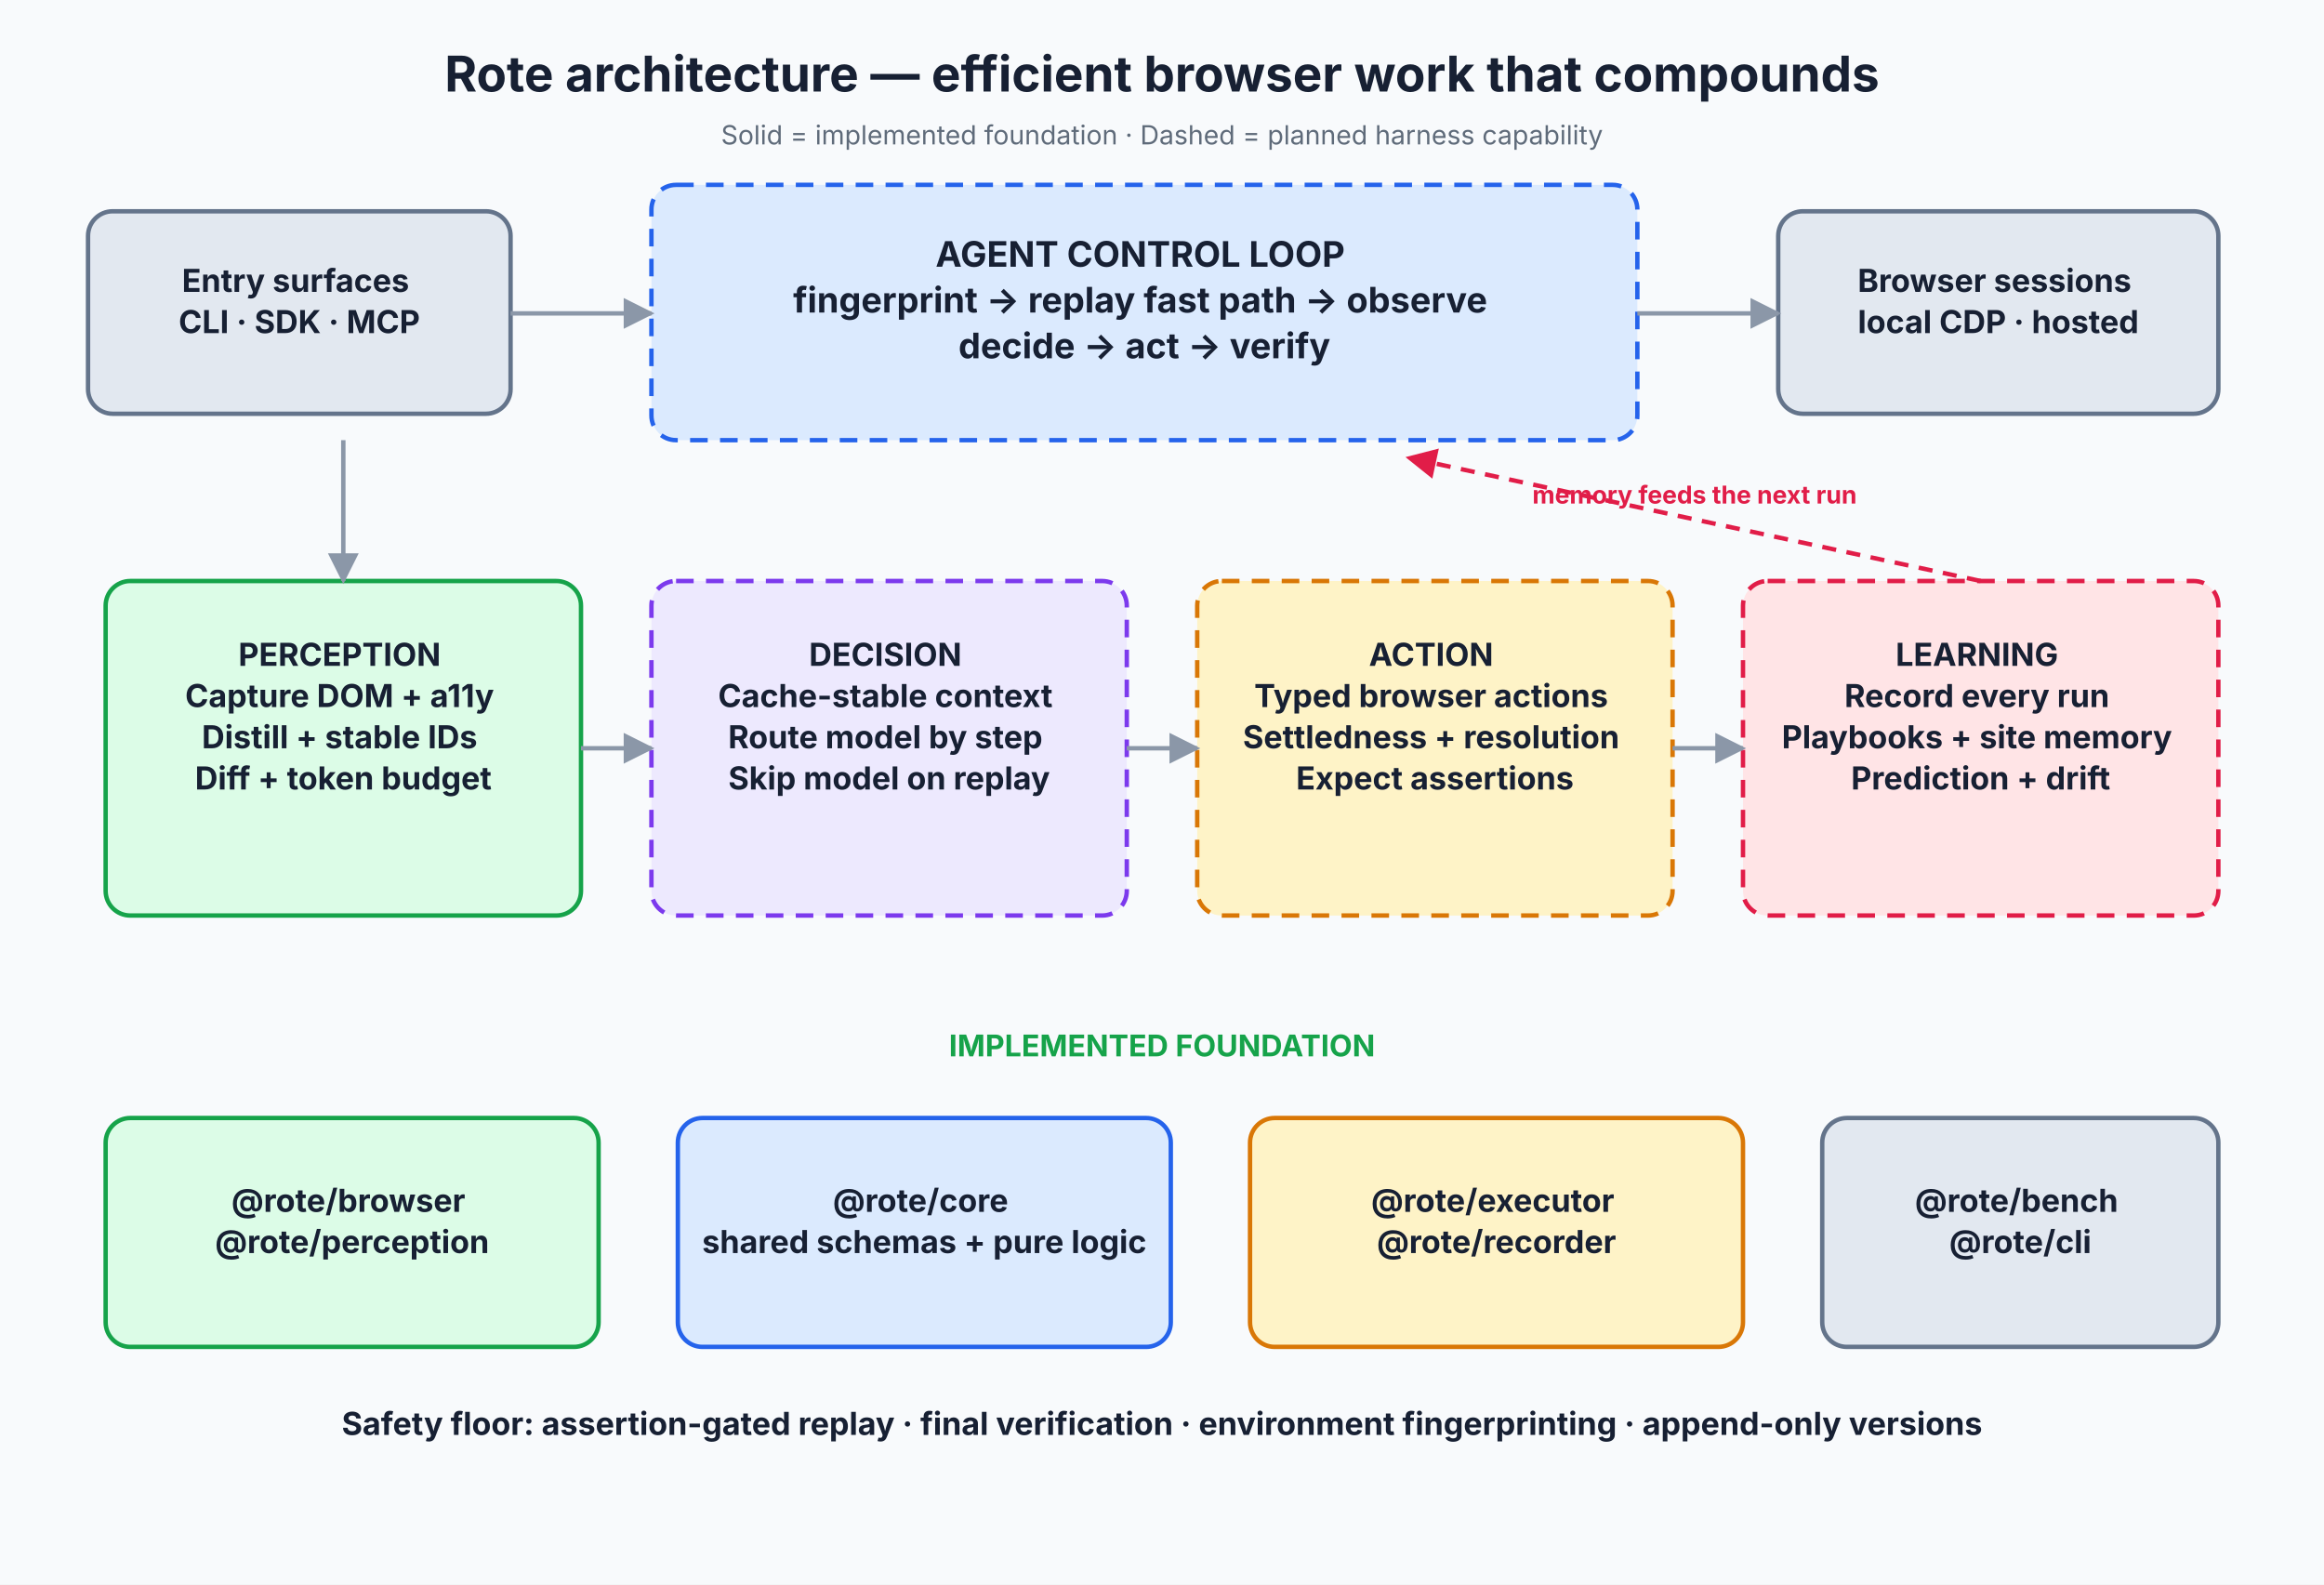
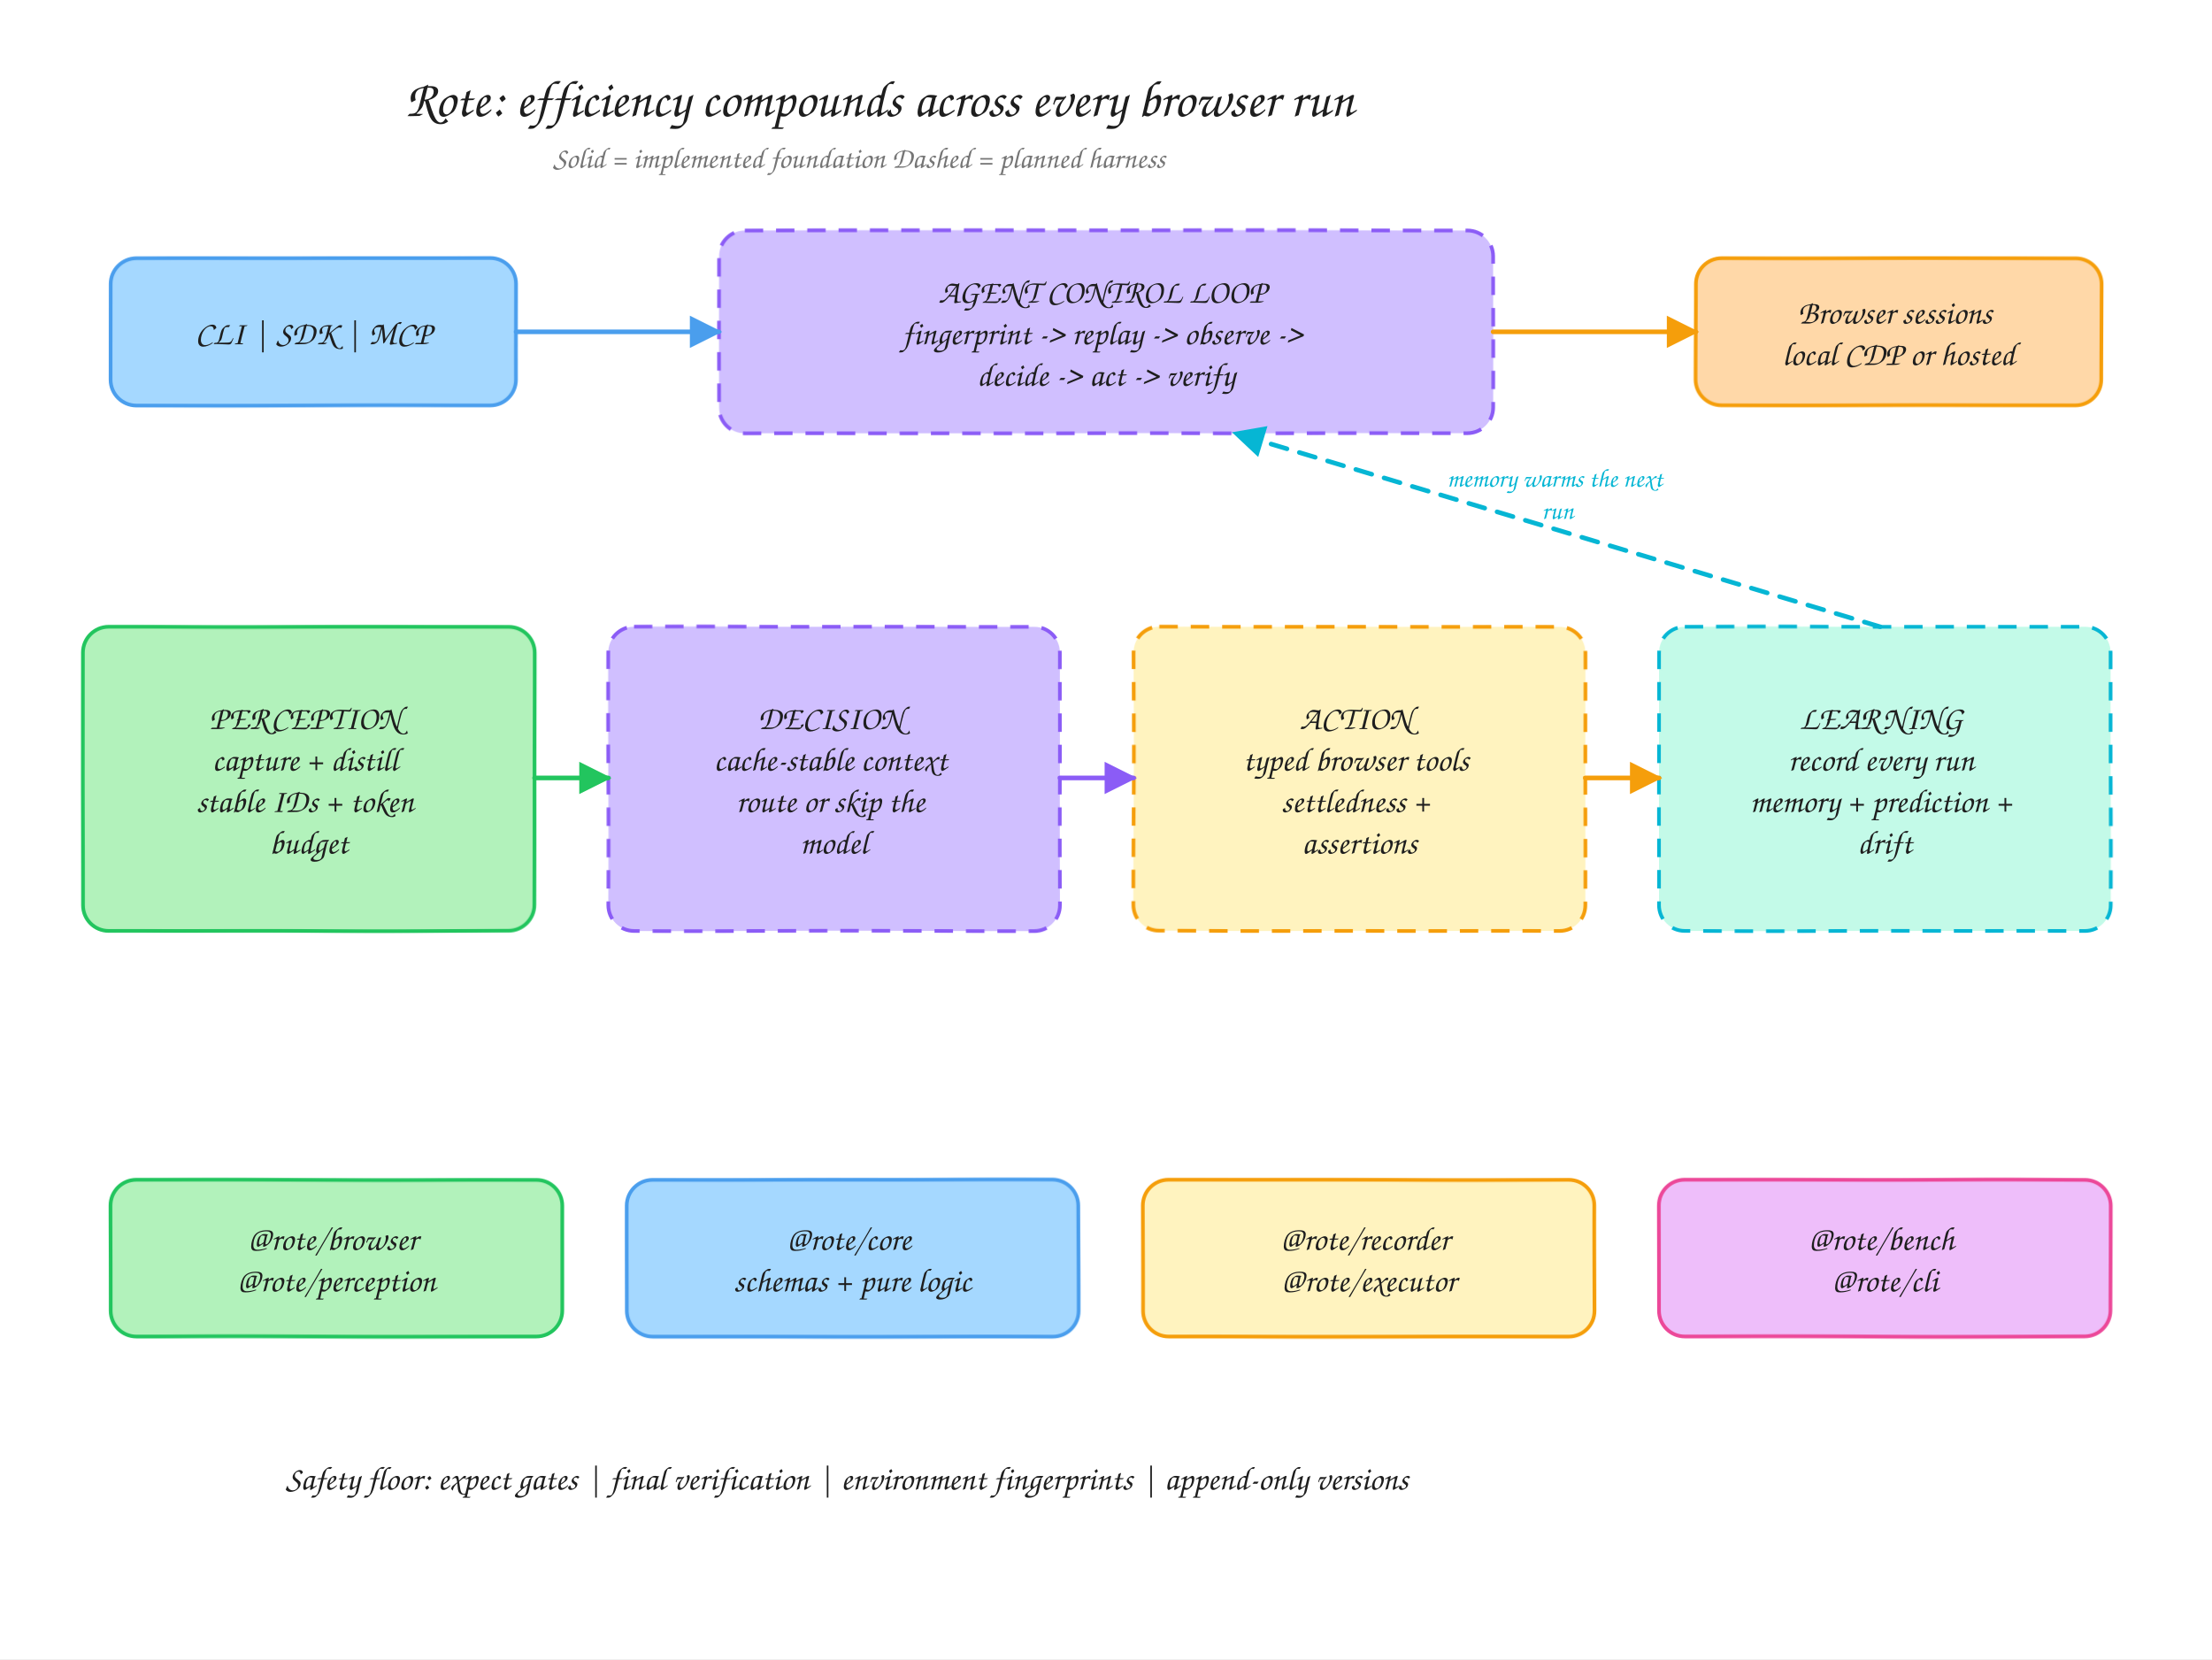
- <svg xmlns="http://www.w3.org/2000/svg" width="1320" height="900" viewBox="0 0 1320 900" role="img" aria-labelledby="title desc">
+ <svg xmlns="http://www.w3.org/2000/svg" width="1200" height="900" viewBox="0 0 1200 900" role="img">
  <defs>
+     <filter id="rough" x="-3%" y="-3%" width="106%" height="106%">
+       <feTurbulence type="fractalNoise" baseFrequency="0.012" numOctaves="1" seed="7" result="noise" />
+       <feDisplacementMap in="SourceGraphic" in2="noise" scale="0.7" />
+     </filter>
    <marker id="arrow" viewBox="0 0 10 10" refX="9" refY="5" markerWidth="7" markerHeight="7" orient="auto-start-reverse">
      <path d="M 0 0 L 10 5 L 0 10 z" fill="context-stroke" />
    </marker>
  </defs>
-   <rect width="100%" height="100%" fill="#f8fafc" />
-   <text x="50%" y="52" text-anchor="middle" fill="#172033" font-family="Inter, ui-sans-serif, system-ui, sans-serif" font-size="28" font-weight="750">Rote architecture — efficient browser work that compounds</text>
-   <text x="50%" y="82" text-anchor="middle" fill="#5f6b7a" font-family="Inter, ui-sans-serif, system-ui, sans-serif" font-size="15">Solid = implemented foundation · Dashed = planned harness capability</text>
-   <rect x="50" y="120" width="240" height="115" rx="14" fill="#e2e8f0" stroke="#64748b" stroke-width="2.5" />
-   <text x="170" y="165.8" text-anchor="middle" fill="#172033" font-family="Inter, ui-sans-serif, system-ui, sans-serif" font-size="18" font-weight="700">
-     <tspan x="170" dy="0">Entry surfaces</tspan>
-     <tspan x="170" dy="23.4">CLI · SDK · MCP</tspan>
+   <rect width="1200" height="900" fill="#ffffff" />
+   <text x="220" y="63" text-anchor="start" fill="#1e1e1e" font-family="Virgil, Segoe Print, cursive" font-size="28" font-weight="600">
+     <tspan x="220" dy="0">Rote: efficiency compounds across every browser run</tspan>
  </text>
-   <rect x="370" y="105" width="560" height="145" rx="14" fill="#dbeafe" stroke="#2563eb" stroke-width="2.5" stroke-dasharray="10 7" />
-   <text x="650" y="151.5" text-anchor="middle" fill="#172033" font-family="Inter, ui-sans-serif, system-ui, sans-serif" font-size="20" font-weight="700">
-     <tspan x="650" dy="0">AGENT CONTROL LOOP</tspan>
-     <tspan x="650" dy="26">fingerprint → replay fast path → observe</tspan>
-     <tspan x="650" dy="26">decide → act → verify</tspan>
+   <text x="300" y="91" text-anchor="start" fill="#757575" font-family="Virgil, Segoe Print, cursive" font-size="16" font-weight="600">
+     <tspan x="300" dy="0">Solid = implemented foundation     Dashed = planned harness</tspan>
  </text>
-   <rect x="1010" y="120" width="250" height="115" rx="14" fill="#e2e8f0" stroke="#64748b" stroke-width="2.5" />
-   <text x="1135" y="165.8" text-anchor="middle" fill="#172033" font-family="Inter, ui-sans-serif, system-ui, sans-serif" font-size="18" font-weight="700">
-     <tspan x="1135" dy="0">Browser sessions</tspan>
-     <tspan x="1135" dy="23.4">local CDP · hosted</tspan>
+   <rect x="60" y="140" width="220" height="80" rx="14" fill="#a5d8ff" stroke="#4a9eed" stroke-width="2" opacity="1" filter="url(#rough)" />
+   <text x="170" y="186.75" text-anchor="middle" fill="#1e1e1e" font-family="Virgil, Segoe Print, cursive" font-size="18" font-weight="600">
+     <tspan x="170" dy="0">CLI  |  SDK  |  MCP</tspan>
  </text>
-   <line x1="290" y1="178" x2="370" y2="178" stroke="#8b97a8" stroke-width="2.5" marker-end="url(#arrow)" />
-   <line x1="930" y1="178" x2="1010" y2="178" stroke="#8b97a8" stroke-width="2.5" marker-end="url(#arrow)" />
-   <rect x="60" y="330" width="270" height="190" rx="14" fill="#dcfce7" stroke="#16a34a" stroke-width="2.5" />
-   <text x="195" y="378.2" text-anchor="middle" fill="#172033" font-family="Inter, ui-sans-serif, system-ui, sans-serif" font-size="18" font-weight="700">
-     <tspan x="195" dy="0">PERCEPTION</tspan>
-     <tspan x="195" dy="23.4" />
-     <tspan x="195" dy="23.4">Capture DOM + a11y</tspan>
-     <tspan x="195" dy="23.4">Distill + stable IDs</tspan>
-     <tspan x="195" dy="23.4">Diff + token budget</tspan>
+   <rect x="390" y="125" width="420" height="110" rx="14" fill="#d0bfff" stroke="#8b5cf6" stroke-width="2" stroke-dasharray="10 7" opacity="1" filter="url(#rough)" />
+   <text x="600" y="164.25" text-anchor="middle" fill="#1e1e1e" font-family="Virgil, Segoe Print, cursive" font-size="18" font-weight="600">
+     <tspan x="600" dy="0">AGENT CONTROL LOOP</tspan>
+     <tspan x="600" dy="22.5">fingerprint -&gt; replay -&gt; observe -&gt;</tspan>
+     <tspan x="600" dy="22.5">decide -&gt; act -&gt; verify</tspan>
  </text>
-   <rect x="370" y="330" width="270" height="190" rx="14" fill="#ede9fe" stroke="#7c3aed" stroke-width="2.5" stroke-dasharray="10 7" />
-   <text x="505" y="378.2" text-anchor="middle" fill="#172033" font-family="Inter, ui-sans-serif, system-ui, sans-serif" font-size="18" font-weight="700">
-     <tspan x="505" dy="0">DECISION</tspan>
-     <tspan x="505" dy="23.4" />
-     <tspan x="505" dy="23.4">Cache-stable context</tspan>
-     <tspan x="505" dy="23.4">Route model by step</tspan>
-     <tspan x="505" dy="23.4">Skip model on replay</tspan>
+   <rect x="920" y="140" width="220" height="80" rx="14" fill="#ffd8a8" stroke="#f59e0b" stroke-width="2" opacity="1" filter="url(#rough)" />
+   <text x="1030" y="175.5" text-anchor="middle" fill="#1e1e1e" font-family="Virgil, Segoe Print, cursive" font-size="18" font-weight="600">
+     <tspan x="1030" dy="0">Browser sessions</tspan>
+     <tspan x="1030" dy="22.5">local CDP or hosted</tspan>
  </text>
-   <rect x="680" y="330" width="270" height="190" rx="14" fill="#fef3c7" stroke="#d97706" stroke-width="2.5" stroke-dasharray="10 7" />
-   <text x="815" y="378.2" text-anchor="middle" fill="#172033" font-family="Inter, ui-sans-serif, system-ui, sans-serif" font-size="18" font-weight="700">
-     <tspan x="815" dy="0">ACTION</tspan>
-     <tspan x="815" dy="23.4" />
-     <tspan x="815" dy="23.4">Typed browser actions</tspan>
-     <tspan x="815" dy="23.4">Settledness + resolution</tspan>
-     <tspan x="815" dy="23.4">Expect assertions</tspan>
+   <polyline points="280,180 390,180" fill="none" stroke="#4a9eed" stroke-width="2.5" stroke-linecap="round" stroke-linejoin="round" marker-end="url(#arrow)" />
+   <polyline points="810,180 920,180" fill="none" stroke="#f59e0b" stroke-width="2.5" stroke-linecap="round" stroke-linejoin="round" marker-end="url(#arrow)" />
+   <rect x="45" y="340" width="245" height="165" rx="14" fill="#b2f2bb" stroke="#22c55e" stroke-width="2" opacity="1" filter="url(#rough)" />
+   <text x="167.5" y="395.5" text-anchor="middle" fill="#1e1e1e" font-family="Virgil, Segoe Print, cursive" font-size="18" font-weight="600">
+     <tspan x="167.5" dy="0">PERCEPTION</tspan>
+     <tspan x="167.5" dy="22.5">capture + distill</tspan>
+     <tspan x="167.5" dy="22.5">stable IDs + token</tspan>
+     <tspan x="167.5" dy="22.5">budget</tspan>
  </text>
-   <rect x="990" y="330" width="270" height="190" rx="14" fill="#ffe4e6" stroke="#e11d48" stroke-width="2.5" stroke-dasharray="10 7" />
-   <text x="1125" y="378.2" text-anchor="middle" fill="#172033" font-family="Inter, ui-sans-serif, system-ui, sans-serif" font-size="18" font-weight="700">
-     <tspan x="1125" dy="0">LEARNING</tspan>
-     <tspan x="1125" dy="23.4" />
-     <tspan x="1125" dy="23.4">Record every run</tspan>
-     <tspan x="1125" dy="23.4">Playbooks + site memory</tspan>
-     <tspan x="1125" dy="23.4">Prediction + drift</tspan>
+   <rect x="330" y="340" width="245" height="165" rx="14" fill="#d0bfff" stroke="#8b5cf6" stroke-width="2" stroke-dasharray="10 7" opacity="1" filter="url(#rough)" />
+   <text x="452.5" y="395.5" text-anchor="middle" fill="#1e1e1e" font-family="Virgil, Segoe Print, cursive" font-size="18" font-weight="600">
+     <tspan x="452.5" dy="0">DECISION</tspan>
+     <tspan x="452.5" dy="22.5">cache-stable context</tspan>
+     <tspan x="452.5" dy="22.5">route or skip the</tspan>
+     <tspan x="452.5" dy="22.5">model</tspan>
  </text>
-   <line x1="195" y1="250" x2="195" y2="330" stroke="#8b97a8" stroke-width="2.5" marker-end="url(#arrow)" />
-   <line x1="330" y1="425" x2="370" y2="425" stroke="#8b97a8" stroke-width="2.5" marker-end="url(#arrow)" />
-   <line x1="640" y1="425" x2="680" y2="425" stroke="#8b97a8" stroke-width="2.5" marker-end="url(#arrow)" />
-   <line x1="950" y1="425" x2="990" y2="425" stroke="#8b97a8" stroke-width="2.5" marker-end="url(#arrow)" />
-   <line x1="1125" y1="330" x2="800" y2="260" stroke="#e11d48" stroke-width="2.5" stroke-dasharray="8 6" marker-end="url(#arrow)" />
-   <text x="962.5" y="286" text-anchor="middle" fill="#e11d48" font-family="Inter, ui-sans-serif, system-ui, sans-serif" font-size="14" font-weight="650">memory feeds the next run</text>
-   <rect x="60" y="635" width="280" height="130" rx="14" fill="#dcfce7" stroke="#16a34a" stroke-width="2.5" />
-   <text x="200" y="688.3" text-anchor="middle" fill="#172033" font-family="Inter, ui-sans-serif, system-ui, sans-serif" font-size="18" font-weight="700">
-     <tspan x="200" dy="0">@rote/browser</tspan>
-     <tspan x="200" dy="23.4">@rote/perception</tspan>
+   <rect x="615" y="340" width="245" height="165" rx="14" fill="#fff3bf" stroke="#f59e0b" stroke-width="2" stroke-dasharray="10 7" opacity="1" filter="url(#rough)" />
+   <text x="737.5" y="395.5" text-anchor="middle" fill="#1e1e1e" font-family="Virgil, Segoe Print, cursive" font-size="18" font-weight="600">
+     <tspan x="737.5" dy="0">ACTION</tspan>
+     <tspan x="737.5" dy="22.5">typed browser tools</tspan>
+     <tspan x="737.5" dy="22.5">settledness +</tspan>
+     <tspan x="737.5" dy="22.5">assertions</tspan>
  </text>
-   <rect x="385" y="635" width="280" height="130" rx="14" fill="#dbeafe" stroke="#2563eb" stroke-width="2.5" />
-   <text x="525" y="688.3" text-anchor="middle" fill="#172033" font-family="Inter, ui-sans-serif, system-ui, sans-serif" font-size="18" font-weight="700">
-     <tspan x="525" dy="0">@rote/core</tspan>
-     <tspan x="525" dy="23.4">shared schemas + pure logic</tspan>
+   <rect x="900" y="340" width="245" height="165" rx="14" fill="#c3fae8" stroke="#06b6d4" stroke-width="2" stroke-dasharray="10 7" opacity="1" filter="url(#rough)" />
+   <text x="1022.5" y="395.5" text-anchor="middle" fill="#1e1e1e" font-family="Virgil, Segoe Print, cursive" font-size="18" font-weight="600">
+     <tspan x="1022.5" dy="0">LEARNING</tspan>
+     <tspan x="1022.5" dy="22.5">record every run</tspan>
+     <tspan x="1022.5" dy="22.5">memory + prediction +</tspan>
+     <tspan x="1022.5" dy="22.5">drift</tspan>
  </text>
-   <rect x="710" y="635" width="280" height="130" rx="14" fill="#fef3c7" stroke="#d97706" stroke-width="2.5" />
-   <text x="850" y="688.3" text-anchor="middle" fill="#172033" font-family="Inter, ui-sans-serif, system-ui, sans-serif" font-size="18" font-weight="700">
-     <tspan x="850" dy="0">@rote/executor</tspan>
-     <tspan x="850" dy="23.4">@rote/recorder</tspan>
+   <polyline points="290,422 330,422" fill="none" stroke="#22c55e" stroke-width="2.5" stroke-linecap="round" stroke-linejoin="round" marker-end="url(#arrow)" />
+   <polyline points="575,422 615,422" fill="none" stroke="#8b5cf6" stroke-width="2.5" stroke-linecap="round" stroke-linejoin="round" marker-end="url(#arrow)" />
+   <polyline points="860,422 900,422" fill="none" stroke="#f59e0b" stroke-width="2.5" stroke-linecap="round" stroke-linejoin="round" marker-end="url(#arrow)" />
+   <polyline points="1020,340 670,235" fill="none" stroke="#06b6d4" stroke-width="2.5" stroke-linecap="round" stroke-linejoin="round" stroke-dasharray="9 7" marker-end="url(#arrow)" />
+   <text x="845" y="264" text-anchor="middle" fill="#06b6d4" font-family="Virgil, Segoe Print, cursive" font-size="14" font-weight="600">
+     <tspan x="845" dy="0">memory warms the next</tspan>
+     <tspan x="845" dy="17.5">run</tspan>
  </text>
-   <rect x="1035" y="635" width="225" height="130" rx="14" fill="#e2e8f0" stroke="#64748b" stroke-width="2.5" />
-   <text x="1147.5" y="688.3" text-anchor="middle" fill="#172033" font-family="Inter, ui-sans-serif, system-ui, sans-serif" font-size="18" font-weight="700">
-     <tspan x="1147.5" dy="0">@rote/bench</tspan>
-     <tspan x="1147.5" dy="23.4">@rote/cli</tspan>
+   <rect x="60" y="640" width="245" height="85" rx="14" fill="#b2f2bb" stroke="#22c55e" stroke-width="2" opacity="1" filter="url(#rough)" />
+   <text x="182.5" y="678" text-anchor="middle" fill="#1e1e1e" font-family="Virgil, Segoe Print, cursive" font-size="18" font-weight="600">
+     <tspan x="182.5" dy="0">@rote/browser</tspan>
+     <tspan x="182.5" dy="22.5">@rote/perception</tspan>
  </text>
-   <text x="660" y="600" text-anchor="middle" fill="#16a34a" font-family="Inter, ui-sans-serif, system-ui, sans-serif" font-size="17" font-weight="700">
-     <tspan x="660" dy="0">IMPLEMENTED FOUNDATION</tspan>
+   <rect x="340" y="640" width="245" height="85" rx="14" fill="#a5d8ff" stroke="#4a9eed" stroke-width="2" opacity="1" filter="url(#rough)" />
+   <text x="462.5" y="678" text-anchor="middle" fill="#1e1e1e" font-family="Virgil, Segoe Print, cursive" font-size="18" font-weight="600">
+     <tspan x="462.5" dy="0">@rote/core</tspan>
+     <tspan x="462.5" dy="22.5">schemas + pure logic</tspan>
  </text>
-   <text x="660" y="815" text-anchor="middle" fill="#172033" font-family="Inter, ui-sans-serif, system-ui, sans-serif" font-size="18" font-weight="700">
-     <tspan x="660" dy="0">Safety floor: assertion-gated replay · final verification · environment fingerprinting · append-only versions</tspan>
+   <rect x="620" y="640" width="245" height="85" rx="14" fill="#fff3bf" stroke="#f59e0b" stroke-width="2" opacity="1" filter="url(#rough)" />
+   <text x="742.5" y="678" text-anchor="middle" fill="#1e1e1e" font-family="Virgil, Segoe Print, cursive" font-size="18" font-weight="600">
+     <tspan x="742.5" dy="0">@rote/recorder</tspan>
+     <tspan x="742.5" dy="22.5">@rote/executor</tspan>
+   </text>
+   <rect x="900" y="640" width="245" height="85" rx="14" fill="#eebefa" stroke="#ec4899" stroke-width="2" opacity="1" filter="url(#rough)" />
+   <text x="1022.5" y="678" text-anchor="middle" fill="#1e1e1e" font-family="Virgil, Segoe Print, cursive" font-size="18" font-weight="600">
+     <tspan x="1022.5" dy="0">@rote/bench</tspan>
+     <tspan x="1022.5" dy="22.5">@rote/cli</tspan>
+   </text>
+   <text x="155" y="808" text-anchor="start" fill="#1e1e1e" font-family="Virgil, Segoe Print, cursive" font-size="18" font-weight="600">
+     <tspan x="155" dy="0">Safety floor: expect gates | final verification | environment fingerprints | append-only versions</tspan>
  </text>
</svg>
